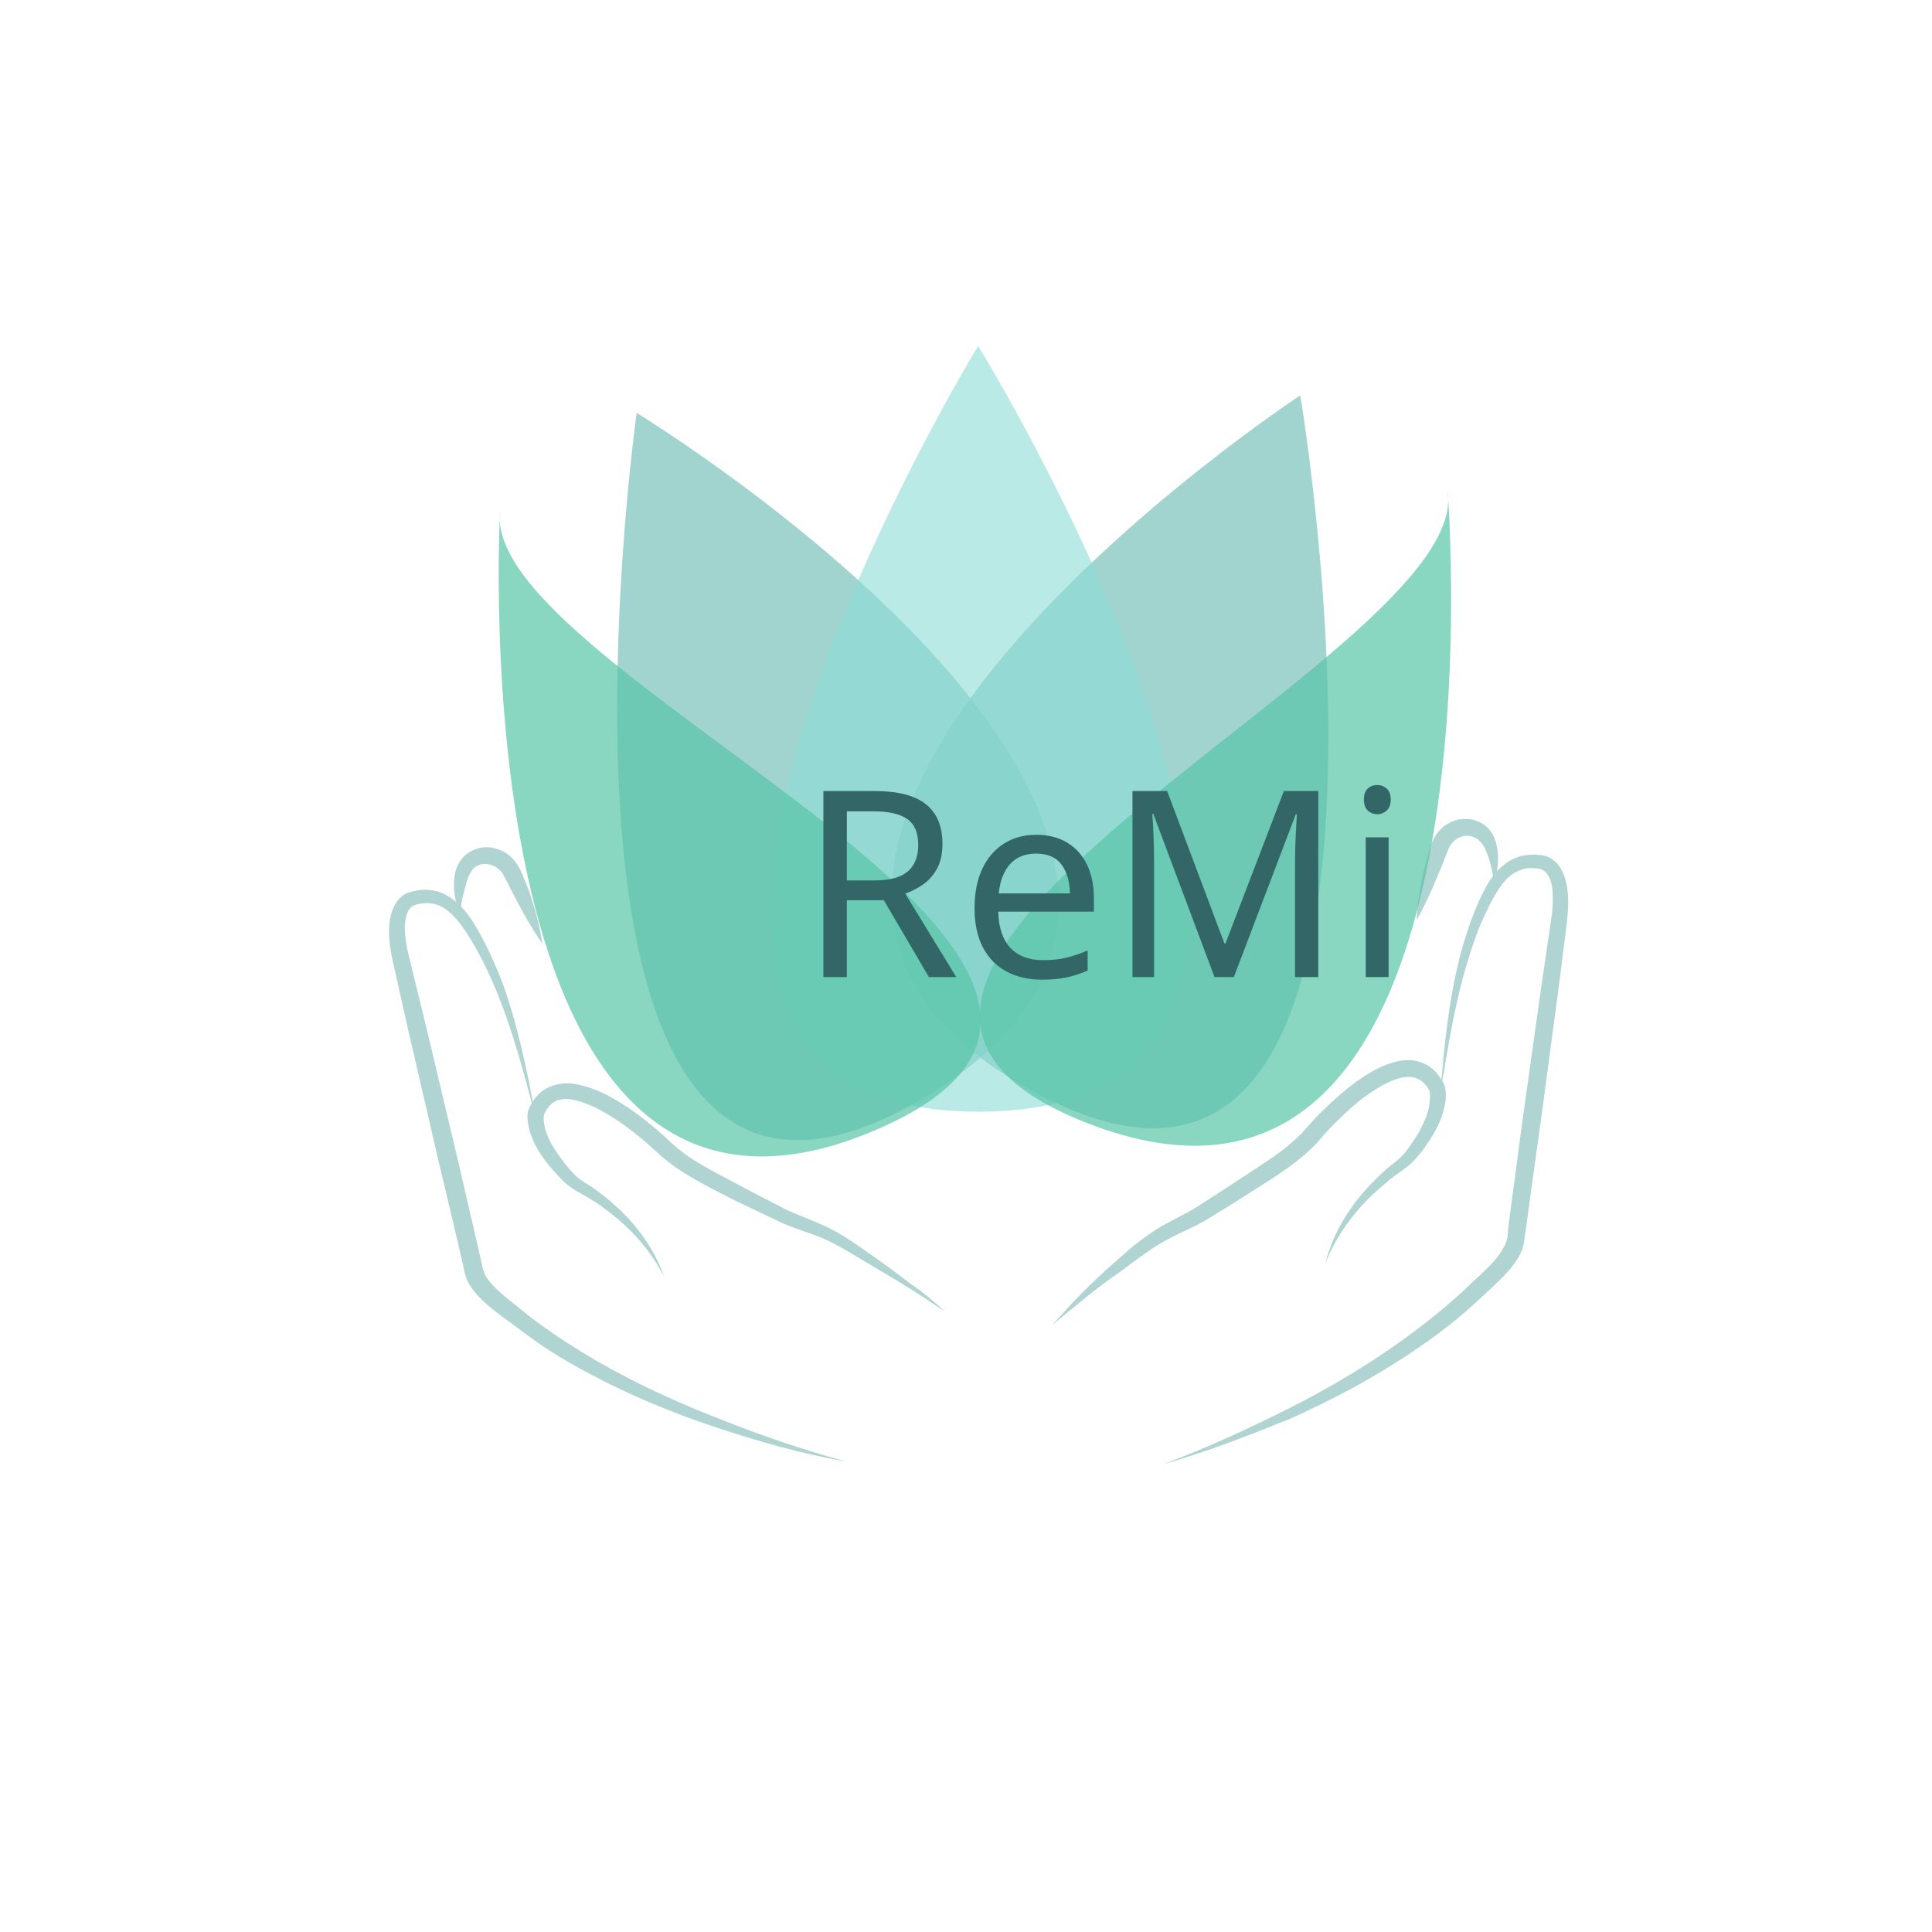
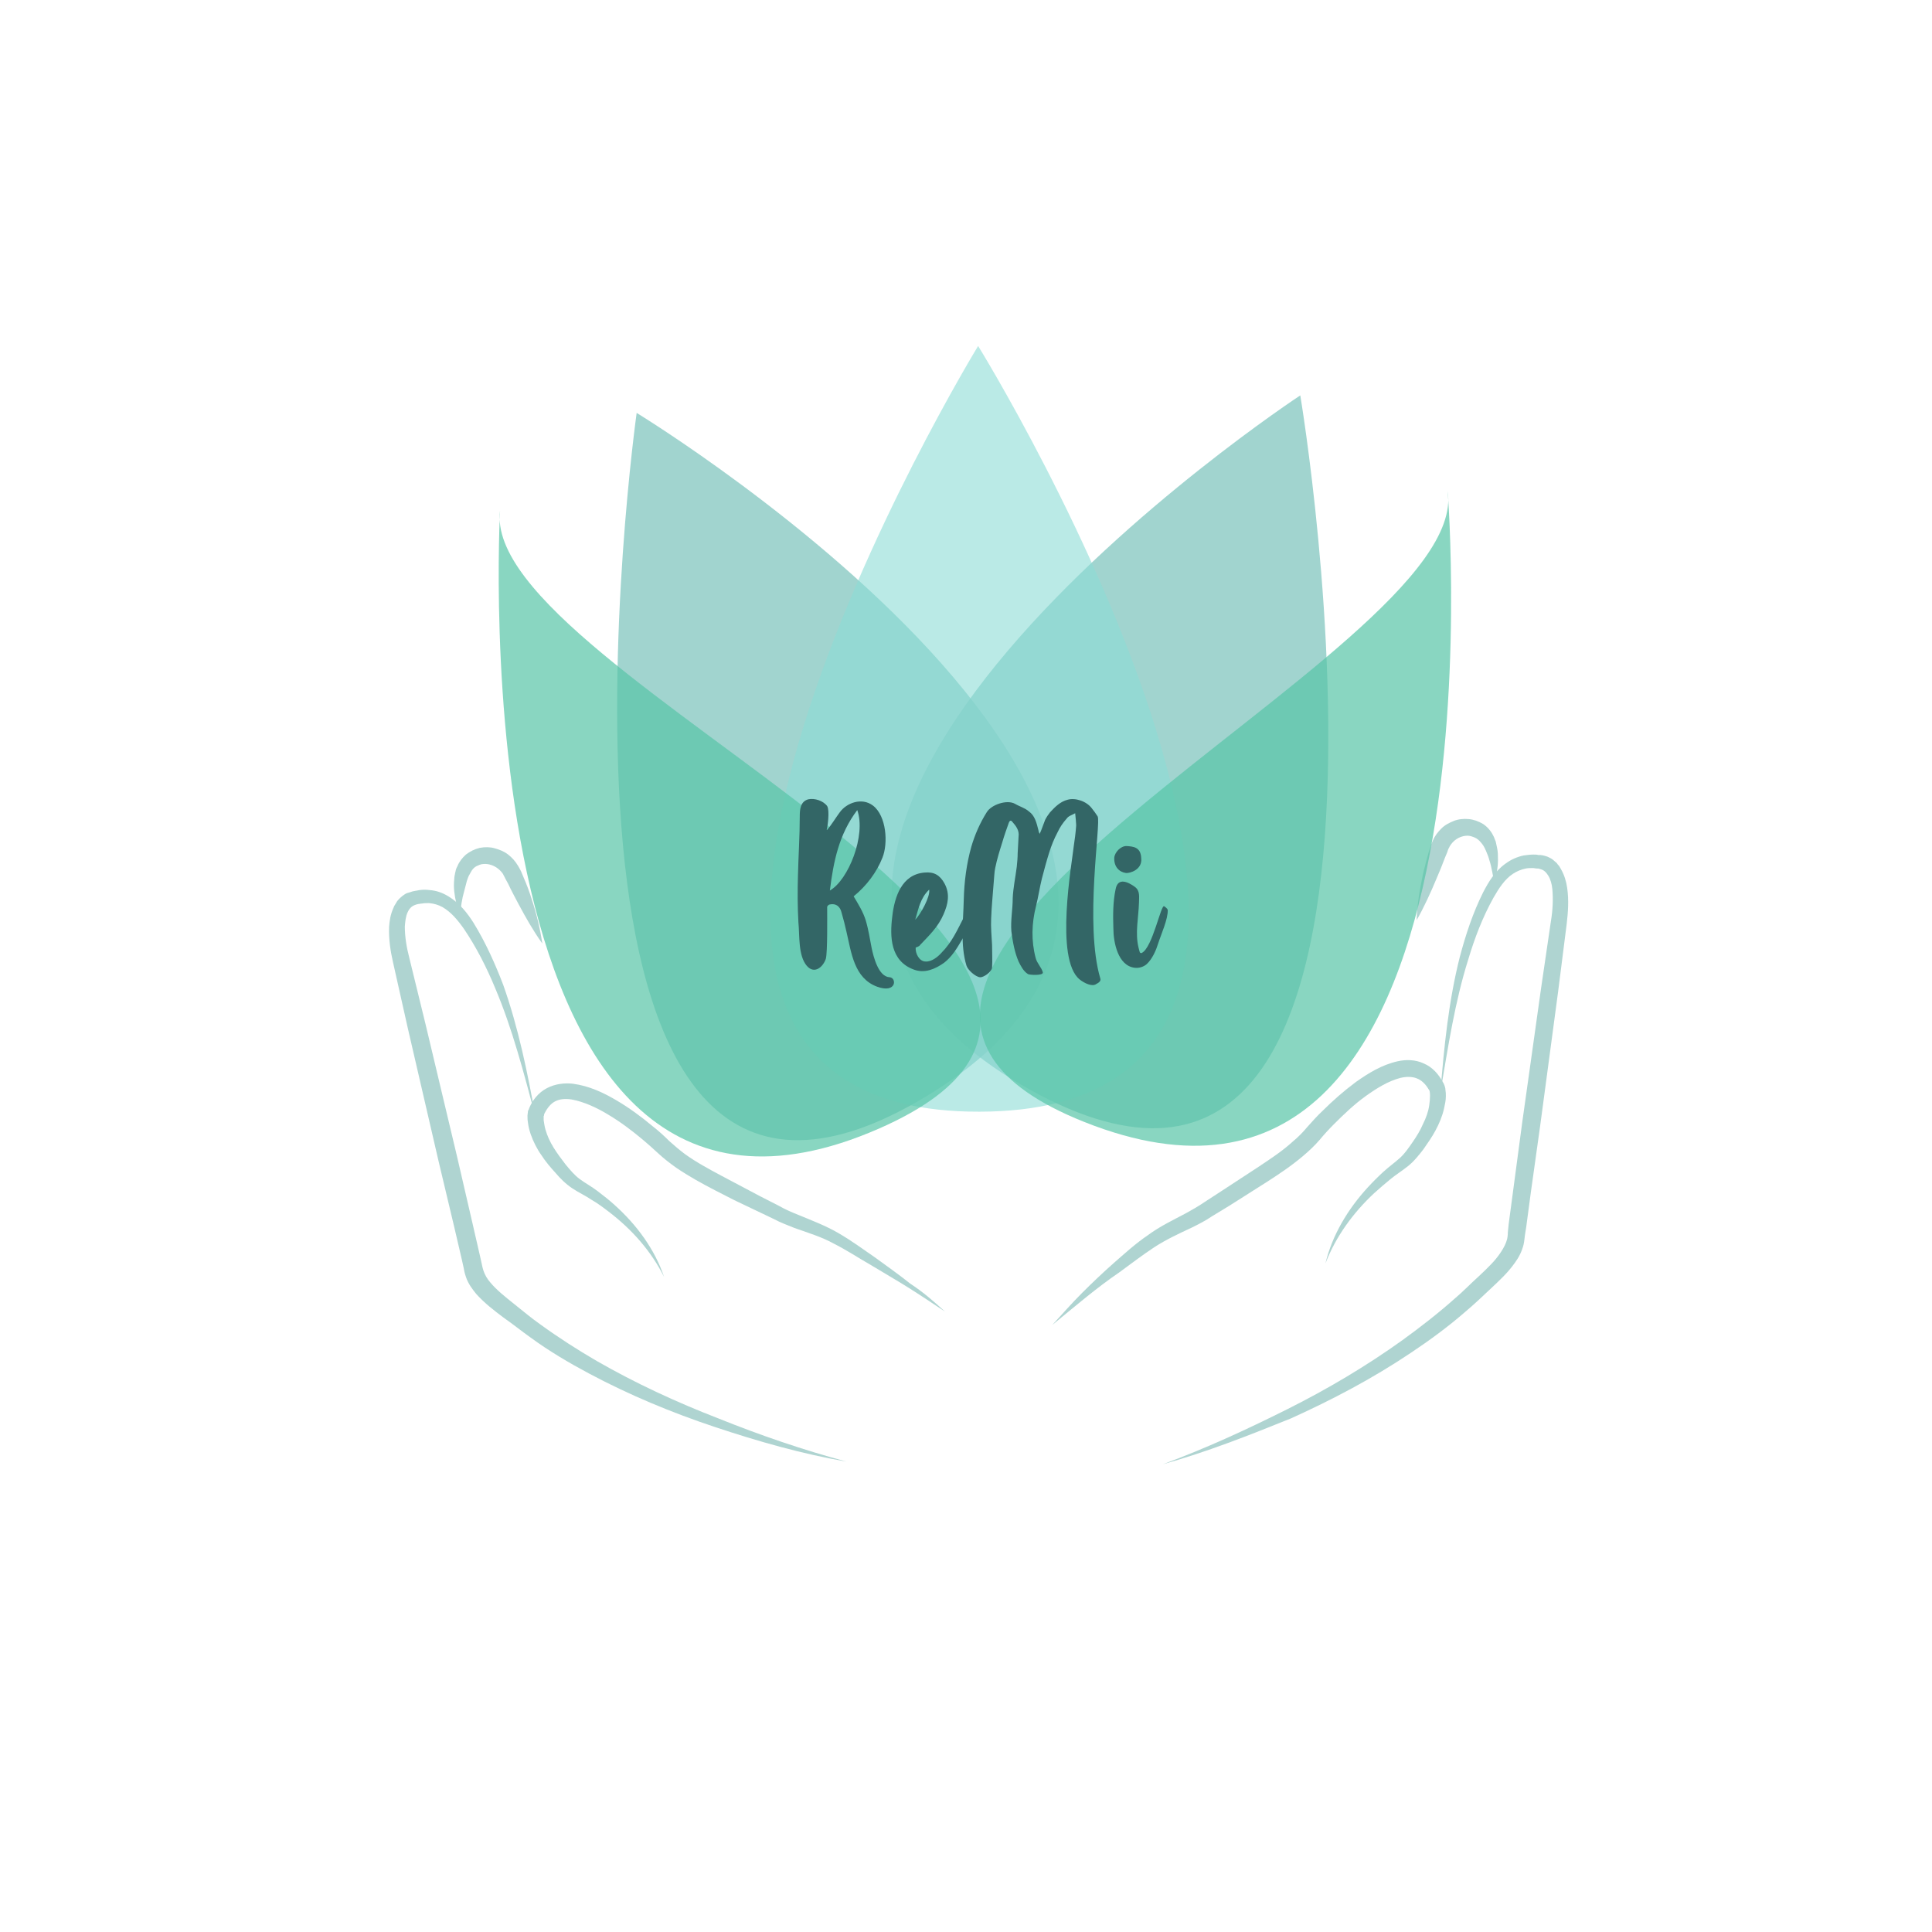
<svg xmlns="http://www.w3.org/2000/svg" version="1.1" id="Layer_1" x="0px" y="0px" viewBox="0 0 430 430" style="enable-background:new 0 0 430 430;" xml:space="preserve">
  <style type="text/css">
	.st0{opacity:0.67;}
	.st1{fill:#88BFBA;}
	.st2{opacity:0.7;fill:#79C2BB;enable-background:new    ;}
	.st3{opacity:0.6;fill:#8CDCD5;enable-background:new    ;}
	.st4{opacity:0.7;fill:#57C5A7;enable-background:new    ;}
	.st5{fill:none;}
- 	.st6{fill:#336666;}
- 	.st7{font-family:'Amanise';}
- 	.st8{font-size:58px;}
+ 	.st6{enable-background:new    ;}
+ 	.st7{fill:#336666;}
</style>
  <g class="st0">
    <g>
      <path class="st1" d="M210.3,291.9c-2.7-1.8-5.4-3.6-8.1-5.3c-2.7-1.7-5.5-3.3-8.3-5c-2.8-1.6-5.5-3.4-8.3-4.8    c-2.7-1.5-5.7-2.4-8.8-3.5c-1.5-0.6-3.1-1.2-4.6-2l-4.4-2.1l-4.4-2.1l-4.3-2.2c-2.9-1.5-5.8-3.1-8.6-5c-1.4-1-2.7-2-4-3.2    c-1.2-1.1-2.3-2.1-3.5-3.1c-2.4-2-4.9-3.9-7.6-5.5c-2.6-1.6-5.5-2.9-8.2-3.4c-1.4-0.2-2.6-0.1-3.6,0.4s-1.8,1.5-2.4,2.7l-0.1,0.2    c0,0,0,0,0,0.1s0,0.2-0.1,0.3c0,0.2,0,0.5,0,0.9c0.1,0.7,0.2,1.4,0.4,2.1c0.4,1.4,1,2.7,1.8,4s1.7,2.5,2.7,3.8    c1,1.2,2,2.4,3.1,3.2c1.2,0.9,2.7,1.7,4,2.7s2.6,2,3.8,3.1c4.9,4.4,8.9,9.8,11,16c-2.9-5.8-7.2-10.6-12.3-14.5    c-1.3-1-2.5-1.9-3.9-2.7c-1.3-0.9-2.7-1.5-4.2-2.5s-2.7-2.2-3.8-3.5c-1.1-1.2-2.2-2.5-3.1-3.9c-1-1.4-1.8-3-2.4-4.7    c-0.3-0.9-0.5-1.7-0.6-2.6c-0.1-0.5-0.1-1-0.1-1.5c0-0.3,0.1-0.6,0.1-0.9c0-0.2,0.1-0.3,0.2-0.5l0.1-0.3c0.7-1.7,2-3.4,3.9-4.4    s4-1.2,5.8-1c3.7,0.5,6.8,2,9.7,3.7c2.9,1.7,5.6,3.7,8.1,5.8c1.3,1,2.6,2.2,3.7,3.3c1.1,1,2.3,2,3.5,2.9c2.5,1.8,5.3,3.3,8.1,4.8    l8.5,4.5l4.3,2.2c1.4,0.8,2.8,1.4,4.3,2c2.9,1.2,6.1,2.4,9,4.1s5.5,3.6,8.1,5.4c2.6,1.9,5.3,3.8,7.8,5.8    C205.5,287.6,207.9,289.7,210.3,291.9z" />
    </g>
    <g>
      <path class="st1" d="M188.4,325.3c-9.9-1.7-19.7-4.5-29.3-7.7s-19-7.1-28-11.9c-4.5-2.4-8.9-5-13-8c-2.1-1.5-4.1-3.1-6.1-4.5    c-2-1.5-4.1-3.1-6-5.2c-0.9-1.1-1.8-2.3-2.3-3.8c-0.3-0.9-0.4-1.4-0.5-2l-0.4-1.8l-1.7-7.3l-3.5-14.7L90.8,229l-3.3-14.7    c-0.6-2.6-1-5.2-0.9-8c0.1-1.4,0.3-2.8,1-4.3c0.1-0.4,0.4-0.7,0.6-1.1c0.2-0.4,0.5-0.7,0.8-1s0.7-0.6,1-0.8    c0.4-0.3,0.8-0.4,1.2-0.5c0.2-0.1,0.4-0.1,0.6-0.2l0.5-0.1c0.4-0.1,0.7-0.1,1.1-0.2c0.7-0.1,1.5-0.1,2.2,0    c1.5,0.1,2.9,0.6,4.2,1.4c2.5,1.5,4.2,3.7,5.6,5.9c2.7,4.4,4.8,9.1,6.6,13.8c3.4,9.6,5.4,19.5,7.2,29.4c-2.6-9.7-5.1-19.5-9-28.7    c-1.9-4.6-4.2-9.1-6.9-13.1c-1.4-2-2.9-3.8-4.8-4.9c-0.9-0.5-1.9-0.8-3-0.9c-0.5,0-1,0-1.6,0.1c-0.3,0-0.5,0.1-0.8,0.1l-0.4,0.1    l-0.3,0.1c-0.8,0.3-1.3,0.8-1.7,1.7c-0.4,0.9-0.5,1.9-0.6,3.1c0,2.3,0.4,4.7,1,7l3.6,14.7l7,29.4l3.4,14.7l1.7,7.4l0.4,1.8    c0.1,0.6,0.3,1.3,0.4,1.6c0.3,0.9,0.8,1.8,1.5,2.6c1.4,1.7,3.3,3.2,5.3,4.8c2,1.6,3.9,3.2,5.9,4.6c4,2.9,8.2,5.6,12.5,8.1    c8.7,5,17.8,9.2,27.1,12.8C169.1,319.4,178.7,322.7,188.4,325.3z" />
    </g>
    <g>
      <path class="st1" d="M102.4,203.5c-0.7-1.6-1.1-3.3-1.3-5.1c-0.1-0.9-0.1-1.8,0-2.7c0-0.5,0.1-0.9,0.2-1.4s0.2-1,0.5-1.5    c0.4-1,1.1-1.9,1.9-2.6c0.9-0.7,1.9-1.2,3.1-1.5c1.1-0.2,2.3-0.2,3.3,0.1c1.1,0.3,2.1,0.7,3,1.4s1.6,1.5,2.2,2.5    c0.1,0.2,0.3,0.5,0.4,0.7l0.3,0.6l0.5,1.2c0.7,1.6,1.3,3.2,1.8,4.8c1.1,3.3,1.9,6.6,2.4,10c-2-2.8-3.7-5.8-5.3-8.8    c-0.8-1.5-1.6-3-2.3-4.5l-0.6-1.1l-0.3-0.6c-0.1-0.2-0.2-0.3-0.2-0.4c-0.3-0.5-0.7-0.9-1.2-1.3c-0.9-0.7-2.1-1.1-3.2-1    c-0.6,0-1.1,0.3-1.6,0.5c-0.5,0.3-0.9,0.7-1.2,1.3c-0.2,0.3-0.3,0.6-0.5,0.9c-0.1,0.3-0.3,0.7-0.4,1.1c-0.2,0.7-0.4,1.5-0.6,2.3    C102.8,200.1,102.6,201.8,102.4,203.5z" />
    </g>
  </g>
  <g class="st0">
    <g>
      <path class="st1" d="M234.2,294.9c2.2-2.4,4.3-4.8,6.6-7.1c2.3-2.3,4.6-4.5,7.1-6.7c2.4-2.1,4.8-4.3,7.6-6.2    c2.7-2,5.7-3.4,8.5-4.9c1.4-0.8,2.7-1.5,4-2.4l4-2.6l8.1-5.3c2.7-1.8,5.3-3.5,7.6-5.6c1.2-1,2.3-2.1,3.2-3.2    c1.1-1.2,2.2-2.5,3.4-3.6c2.3-2.3,4.8-4.5,7.5-6.5c2.7-1.9,5.7-3.8,9.3-4.6c1.8-0.4,3.9-0.4,5.8,0.5c1.9,0.8,3.3,2.4,4.2,4.1    c0.1,0.1,0.3,0.5,0.4,0.8s0.2,0.6,0.2,0.9c0.1,0.6,0.1,1,0.1,1.5c0,0.9-0.2,1.8-0.4,2.7c-0.4,1.8-1.1,3.4-1.9,4.9    s-1.8,2.9-2.7,4.2c-1,1.3-2.1,2.7-3.5,3.8c-1.4,1.1-2.7,1.9-3.9,2.9c-1.2,1-2.4,2-3.6,3.1c-4.6,4.3-8.5,9.6-10.8,15.6    c1.5-6.3,5-12.1,9.4-16.9c1.1-1.2,2.3-2.4,3.5-3.5s2.6-2.1,3.7-3.1s1.9-2.2,2.8-3.5s1.7-2.6,2.3-4c0.7-1.4,1.2-2.8,1.4-4.2    c0.2-1.3,0.3-3.2-0.1-3.5c-0.7-1.2-1.6-2.1-2.7-2.5c-1-0.4-2.3-0.4-3.6-0.1c-2.7,0.7-5.3,2.3-7.8,4.1s-4.8,4-7,6.2    c-1.1,1.1-2.2,2.3-3.2,3.5c-1.1,1.3-2.4,2.5-3.7,3.6c-2.6,2.2-5.3,4-8.1,5.8l-4.1,2.6l-4.1,2.6l-4.1,2.5c-1.3,0.9-2.9,1.7-4.3,2.4    c-3,1.4-5.8,2.7-8.4,4.4c-2.6,1.7-5.2,3.7-7.8,5.6C244.1,286.6,239.2,290.8,234.2,294.9z" />
    </g>
    <g>
      <path class="st1" d="M258.8,325.9c9.5-3.5,18.6-7.7,27.6-12.2s17.6-9.6,25.7-15.4c4-2.9,8-6,11.7-9.3c1.9-1.6,3.6-3.4,5.5-5.1    c1.8-1.7,3.6-3.4,4.8-5.3c0.6-0.9,1.1-1.9,1.3-2.7c0.1-0.3,0.2-1,0.2-1.7l0.2-1.9l1-7.5l2-15l4.2-29.9l2.2-15    c0.4-2.4,0.5-4.8,0.3-7c-0.1-1.1-0.4-2.2-0.9-3s-1-1.3-1.9-1.5l-0.3-0.1H342c-0.3,0-0.5-0.1-0.8-0.1c-0.5,0-1.1,0-1.6,0.1    c-1,0.2-2,0.6-2.9,1.2c-1.8,1.2-3.1,3.2-4.3,5.3c-2.4,4.3-4.2,9-5.6,13.7c-3,9.5-4.5,19.5-6.2,29.5c0.8-10,1.8-20.1,4.3-30    c1.3-4.9,2.9-9.8,5.2-14.4c1.2-2.3,2.6-4.7,5-6.4c1.2-0.9,2.6-1.5,4-1.8c0.7-0.1,1.5-0.2,2.2-0.2c0.4,0,0.7,0,1.1,0.1h0.5    c0.2,0,0.4,0.1,0.6,0.1c0.4,0.1,0.8,0.2,1.2,0.4c0.4,0.2,0.8,0.4,1.1,0.7c0.3,0.3,0.7,0.5,0.9,0.9c0.3,0.3,0.5,0.6,0.7,1    c0.8,1.4,1.2,2.8,1.4,4.2c0.4,2.8,0.2,5.4-0.1,8l-1.9,15l-4,29.9l-2.1,15l-1,7.5l-0.3,1.9c-0.1,0.6-0.1,1.2-0.3,2.1    c-0.4,1.6-1.1,2.9-1.9,4c-1.6,2.3-3.6,4.1-5.4,5.8c-1.8,1.7-3.7,3.5-5.6,5.1c-3.9,3.4-8,6.4-12.2,9.2    c-8.5,5.7-17.4,10.4-26.7,14.6C277.9,319.5,268.5,323.2,258.8,325.9z" />
    </g>
    <g>
      <path class="st1" d="M332.6,196.4c-0.4-1.7-0.6-3.4-1.1-4.9c-0.2-0.8-0.5-1.5-0.8-2.2c-0.2-0.4-0.3-0.7-0.5-1s-0.4-0.6-0.6-0.8    c-0.4-0.5-0.9-0.9-1.4-1.1c-0.5-0.2-1-0.4-1.6-0.4c-1.1,0-2.3,0.5-3.1,1.3c-0.4,0.4-0.8,0.9-1,1.4c-0.1,0.1-0.1,0.2-0.2,0.4    l-0.2,0.6l-0.5,1.2c-0.6,1.6-1.2,3.1-1.9,4.7c-1.3,3.1-2.7,6.2-4.4,9.2c0.1-3.5,0.7-6.9,1.4-10.2c0.4-1.7,0.8-3.3,1.3-5l0.4-1.2    l0.2-0.6c0.1-0.2,0.2-0.5,0.3-0.7c0.4-1,1.1-1.9,1.9-2.7s1.8-1.3,2.8-1.7s2.2-0.5,3.3-0.4c1.1,0.1,2.2,0.5,3.2,1.1    c0.9,0.6,1.7,1.5,2.2,2.5c0.3,0.5,0.4,1,0.6,1.4c0.1,0.5,0.2,0.9,0.3,1.4c0.2,0.9,0.2,1.8,0.2,2.7    C333.4,193,333.1,194.7,332.6,196.4z" />
    </g>
  </g>
  <g>
    <path class="st2" d="M203.6,245.5c-90.7,51.4-61.9-153.6-61.9-153.6S302.1,189.6,203.6,245.5z" />
    <path class="st2" d="M226.9,241.2C136.8,188.3,289.4,88,289.4,88S324.8,298.6,226.9,241.2z" />
    <path class="st3" d="M215.5,247.4C115.1,245,217.7,77,217.7,77S324.6,249.9,215.5,247.4z" />
    <path class="st4" d="M195.6,251.2c-94.3,41.3-84.3-137.6-84.3-137.6C106.4,150.3,278.6,214.9,195.6,251.2z" />
    <path class="st4" d="M241.3,249.7c95.3,38,80.9-140.4,80.9-140.4C328,145.8,157.5,216.3,241.3,249.7z" />
  </g>
  <rect x="177.6" y="176.8" class="st5" width="216" height="56" />
-   <text transform="matrix(1 0 0 1 177.635 217.4655)" class="st6 st7 st8">ReMi</text>
+   <g class="st6">
+     <path class="st7" d="M186.9,180.8c1.5-2.1,4.9-3.4,7.4-1.5c3,2.3,3.4,8.4,2.1,11.6c-1.3,3.3-3.6,6.3-6.3,8.5   c-0.1,0.1-0.1,0.1-0.1,0.1c1,1.7,2.1,3.4,2.7,5.4c0.6,2,0.9,4.1,1.3,6.1c0.4,1.9,1.5,6.4,4,6.5c1.6,0.1,1.6,3.7-2.8,2.1   c-5.1-1.9-5.7-7.5-6.8-12.2c-0.3-1.4-0.7-2.9-1.1-4.3c-0.3-1.3-1.2-2.1-2.6-1.8c-0.2,0-0.6,0.3-0.6,0.6c0,2.1,0.1,10.1-0.3,11.5   c-0.6,1.8-2.5,3.5-4.2,1.6c-2-2.3-1.6-6.8-1.9-9.7c-0.2-3.5-0.2-7-0.1-10.5c0.1-4.3,0.4-8.7,0.4-13c0-1.6,0.1-3.4,1.9-3.9   c1.4-0.3,3.3,0.3,4.2,1.5c0.6,1,0.1,4.6-0.1,5.3c0.1,0,0.1,0,0.1,0C185.2,183.4,186,182,186.9,180.8z M184.7,198.2   c4.1-2.3,8.1-12.3,6.1-17.9C186.7,185.7,185.5,191.8,184.7,198.2z" />
+     <path class="st7" d="M217,204c-1,1.9-2,3.7-3.1,5.5c-1,1.7-2.1,3.5-3.8,4.8c-2,1.4-4.3,2.4-6.7,1.5c-5.2-1.9-5.4-7.2-4.8-11.9   c0.5-4.3,2.1-9.3,7.2-9.7c2.1-0.2,3.4,0.6,4.4,2.4c1.3,2.4,0.8,4.6-0.2,6.9c-1.2,2.8-3.2,4.7-5.2,6.8c-0.1,0.2-0.3,0.3-0.5,0.4   c-0.2,0.1-0.3,0.1-0.5,0.2c-0.1,1.3,0.8,3.1,2.2,3.1c1.3,0.1,2.7-1,3.5-1.9c2.4-2.4,3.6-5.2,5.1-8.1C214.8,204,216.4,201.6,217,204   z M203.7,204.7c1.2-1.2,3.4-5.2,3.1-6.7C204.8,199.9,204.4,202.4,203.7,204.7z" />
+     <path class="st7" d="M240.3,218c-5.6-4.5-1.7-26-1.3-29.8c0.2-1.3,0.4-2.8,0.5-4.2c0.1-0.3-0.2-2.9-0.2-3c-0.7,0.4-1.5,0.6-1.9,1.2   c-0.8,0.9-1.5,1.9-2,3c-0.8,1.5-1.4,3-1.9,4.6c-0.6,1.9-1.1,3.8-1.6,5.7c-0.5,2-0.8,4.1-1.3,6.1c-1,3.9-1.1,7.8-0.1,11.6   c0.3,1.2,1.3,2.1,1.6,3.2c0.2,0.8-3,0.6-3.3,0.4c-1-0.6-1.6-1.8-2.1-2.8c-0.9-2.1-1.3-4.4-1.6-6.7c-0.2-2.5,0.3-4.9,0.3-7.4   c0.1-2.3,0.6-4.6,0.9-7c0.1-1,0.2-2,0.2-3c0.1-1.2,0.1-2.4,0.2-3.7c0.2-1.4-0.6-2.4-1.4-3.3c-0.3-0.4-0.6-0.3-0.8,0.3   c-0.5,1.4-1,2.8-1.4,4.2c-0.6,1.9-1.2,3.8-1.6,5.8c-0.2,0.9-0.2,1.9-0.3,2.8c-0.2,2.8-0.5,5.6-0.6,8.4c-0.1,2,0.1,3.9,0.2,5.9   c0,1.7,0.1,3.4,0,5.1c-0.1,0.9-1.9,2.2-2.7,2.1c-1-0.1-2.7-1.6-3-2.6c-1.4-4.6-0.7-9.9-0.6-14.6c0.1-4,0.6-8,1.7-11.9   c0.8-2.7,1.9-5.2,3.4-7.6c1-1.7,4.5-2.9,6.3-1.9c1,0.6,2.2,0.9,3.1,1.7c1.3,0.9,1.7,2.5,2.1,4.1c0,0.1,0.1,0.3,0.1,0.5   c0.1,0.1,0.1,0.2,0.2,0.4c0.5-1.1,0.8-2.1,1.2-3.1c0.3-0.6,0.7-1.2,1.1-1.7c1.1-1.2,2.3-2.4,3.9-2.8c1.7-0.5,4.2,0.3,5.4,1.9   c0.5,0.6,0.9,1.2,1.3,1.8c0.8,1.4-3,24,0.6,36.1c0.2,0.6-0.5,1-0.9,1.2C243.1,219.7,241.3,218.8,240.3,218z" />
+     <path class="st7" d="M259.1,201.7c0.3,0.2,0.7,0.5,0.8,0.8c0.1,2-1.5,5.5-2.1,7.4c-0.5,1.6-1.3,3.5-2.6,4.7   c-0.7,0.6-1.7,0.9-2.6,0.8c-3.8-0.4-4.8-5.7-4.8-8.8c-0.1-2.9-0.1-5.9,0.5-8.7c0.5-2.7,2.8-1.6,4.3-0.5c1.2,0.9,0.9,2.3,0.9,3.5   c-0.1,3.4-0.9,6.7-0.1,10c0.1,0.4,0.2,0.8,0.3,1.1c0.2,0.1,0.3,0.2,0.4,0.1C256.5,211,258.4,201.2,259.1,201.7z M250.6,194.3   c-1.5-0.2-2.7-1.4-2.6-3.4c0.1-1.2,1.4-2.6,2.7-2.6c1.5,0.1,3.2,0.2,3.3,2.7C254.3,193.6,251.4,194.4,250.6,194.3z" />
+   </g>
</svg>
